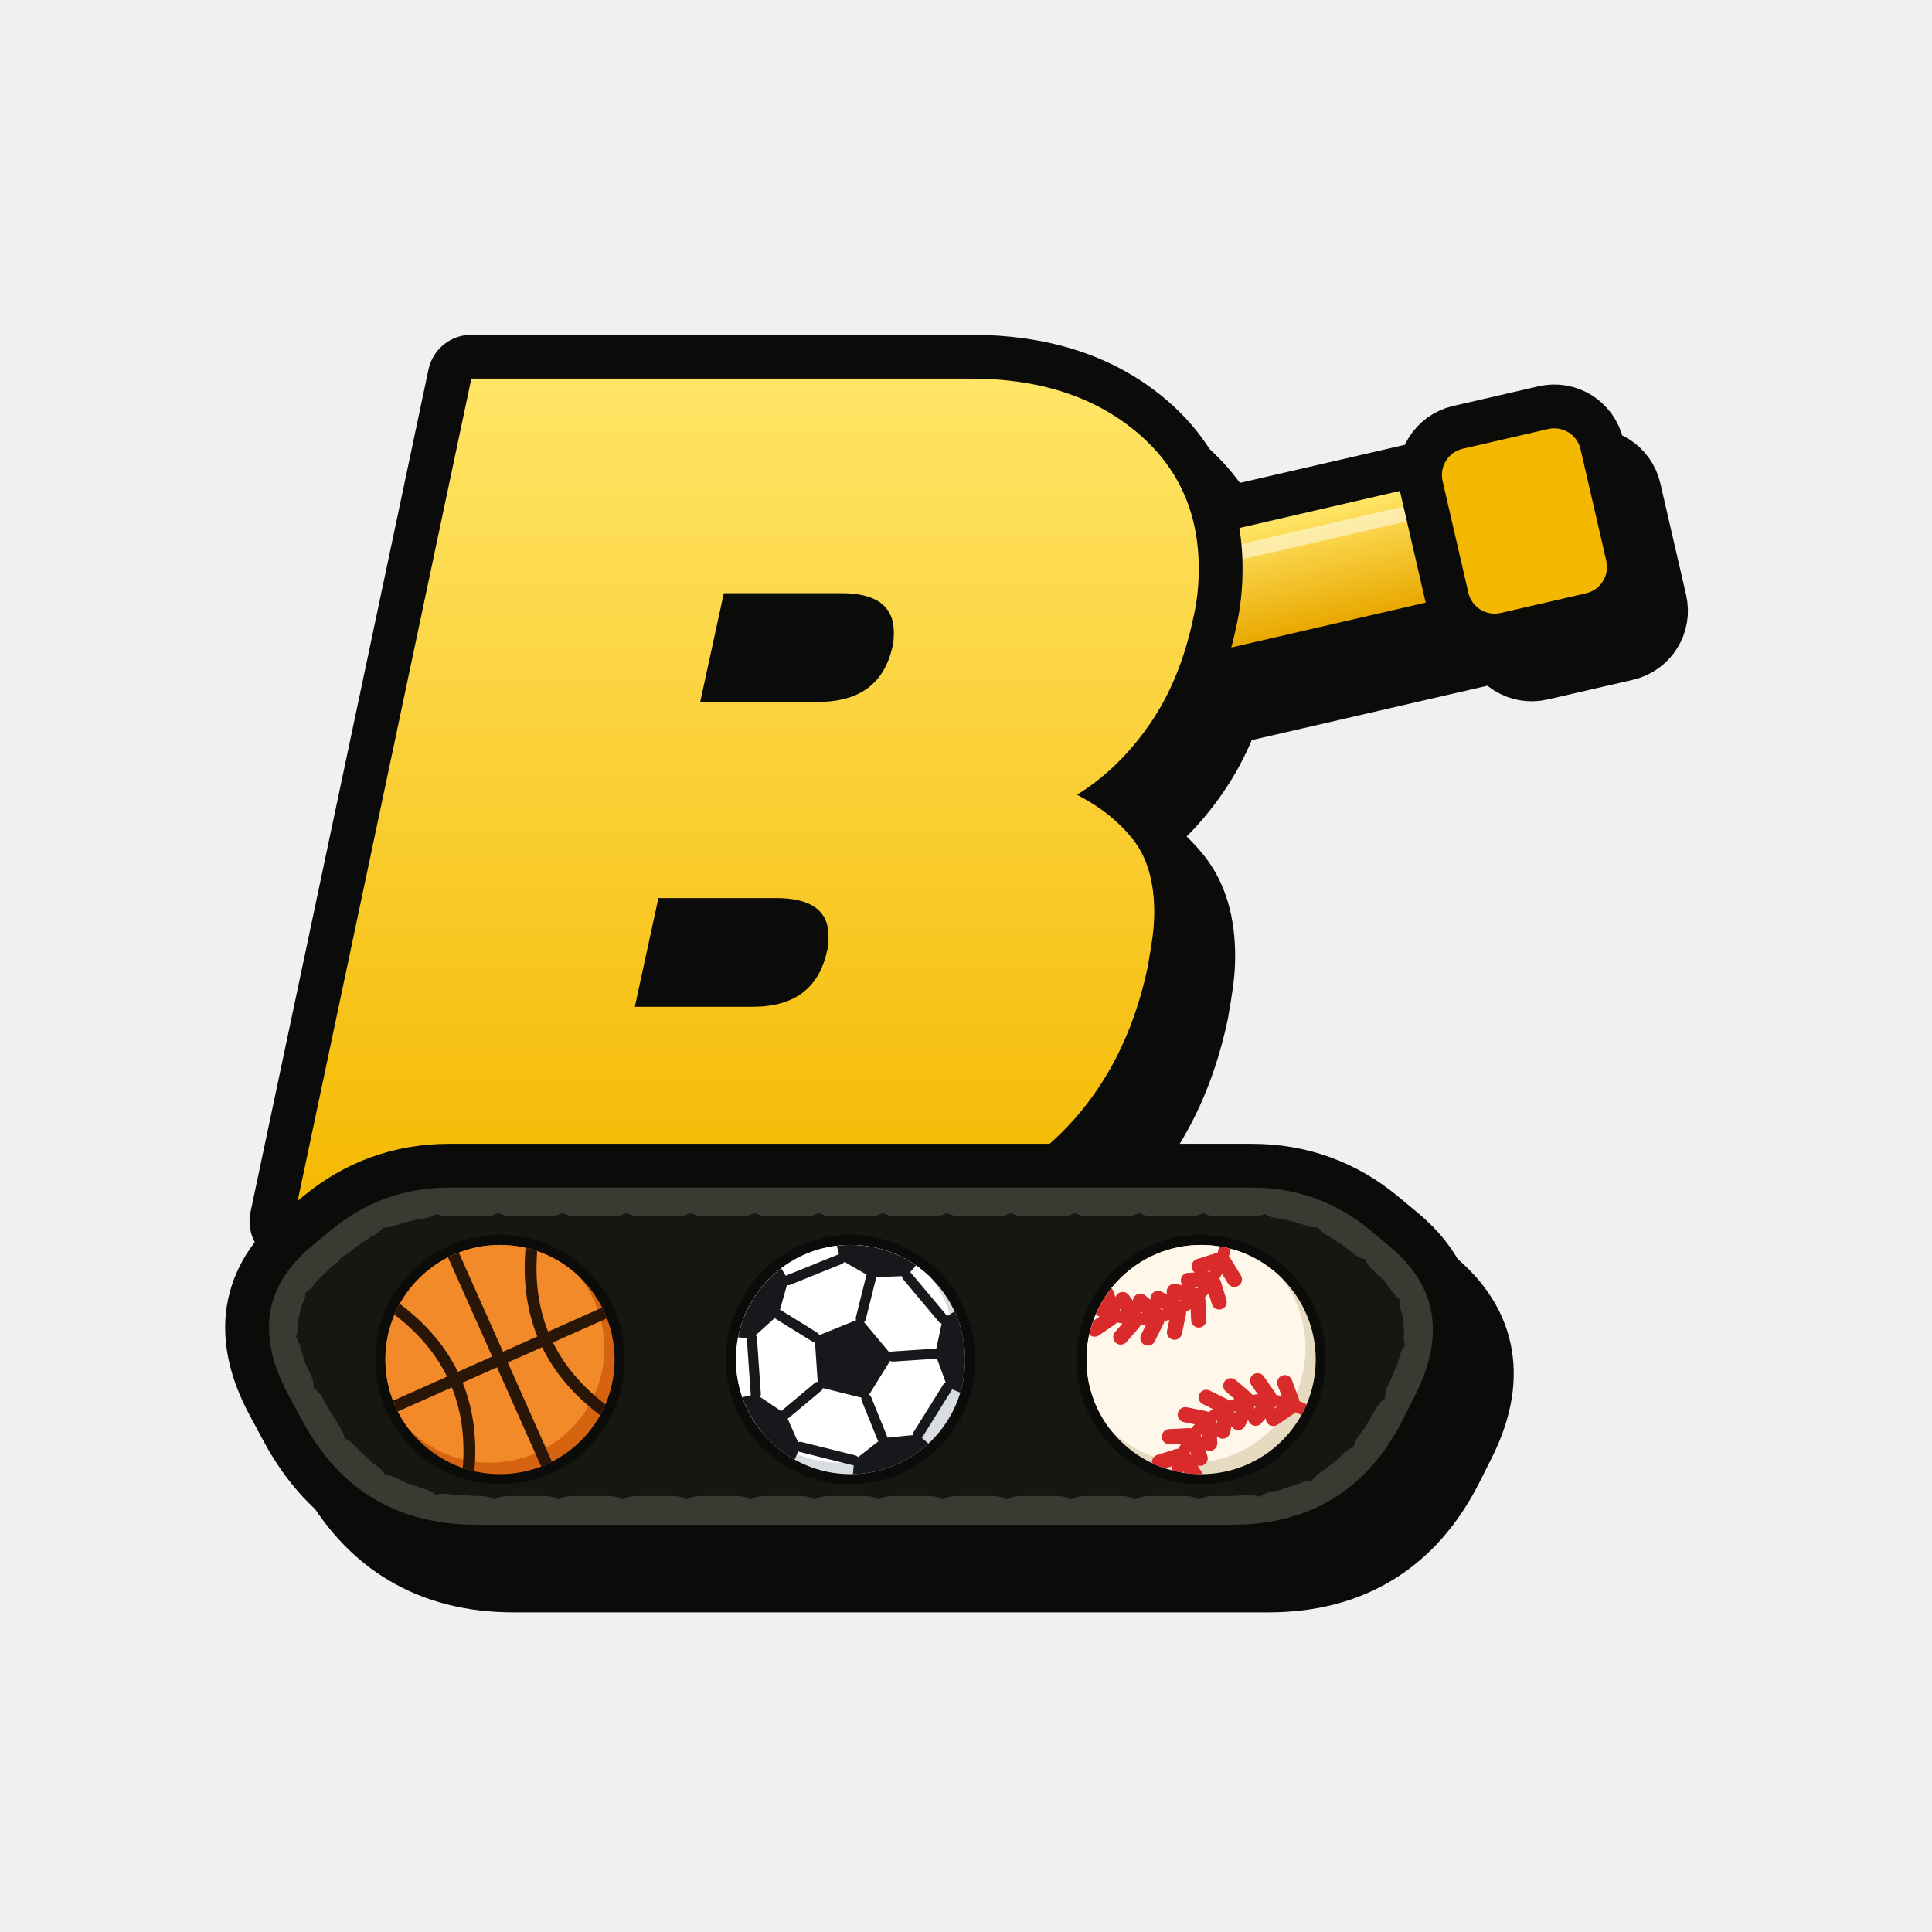
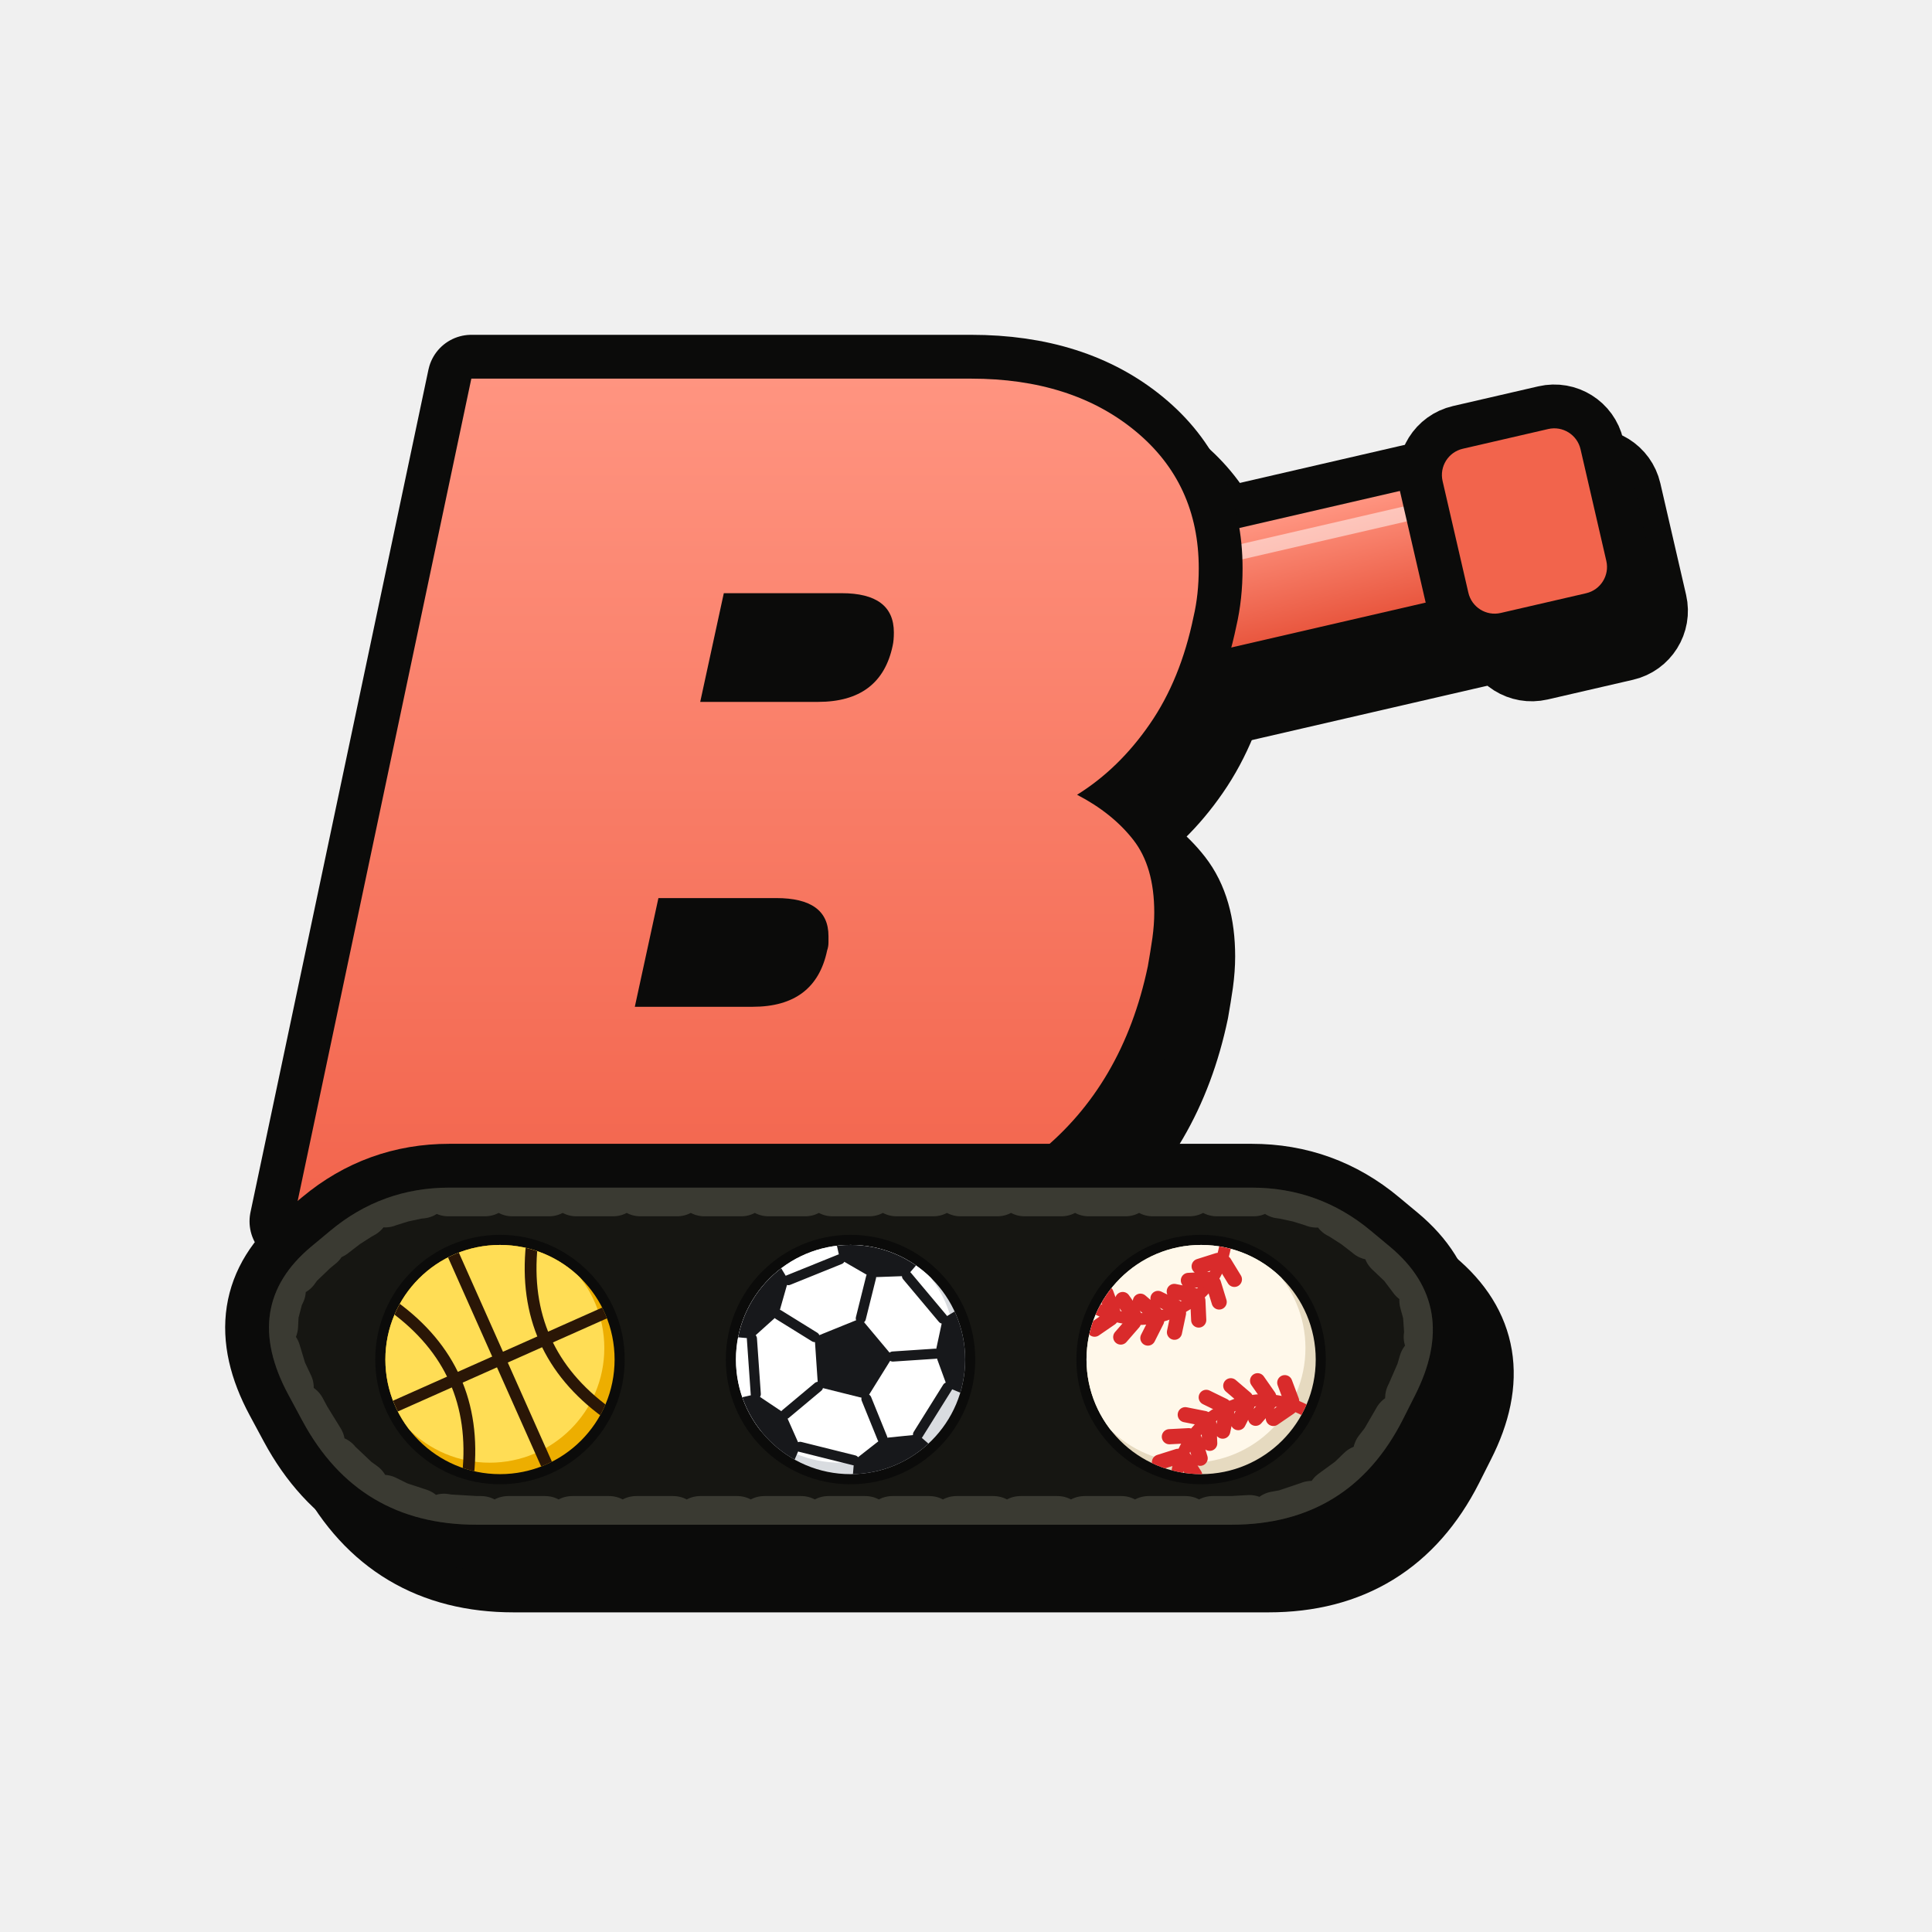
<svg xmlns="http://www.w3.org/2000/svg" viewBox="0 0 1024 1024" width="1024" height="1024">
  <defs>
    <linearGradient id="bp-fg-blend0" gradientUnits="userSpaceOnUse" x1="0" y1="-34" x2="0" y2="34">
-       <stop offset="0" stop-color="#FFE566" />
-       <stop offset="1" stop-color="#E9A800" />
+       <stop offset="0" stop-color="#FF9480" />
+       <stop offset="1" stop-color="#E9573F" />
    </linearGradient>
    <linearGradient id="bp-fg-blend1" gradientUnits="userSpaceOnUse" x1="0" y1="196" x2="0" y2="696">
-       <stop offset="0" stop-color="#FFE566" />
-       <stop offset="1" stop-color="#F5B800" />
+       <stop offset="0" stop-color="#FF9480" />
+       <stop offset="1" stop-color="#F2644C" />
    </linearGradient>
    <clipPath id="bp-fg-clip">
      <path d="M205.3 701.6Q236 676 276 676L752 676Q792 676 822.7 701.6L834 711Q876 746 848.8 799.5L841.7 813.6Q810 876 740 876L292 876Q222 876 188.8 814.4L180.4 798.8Q152 746 194 711Z" />
    </clipPath>
    <clipPath id="bp-fg-clip1">
      <rect x="238" y="710" width="136" height="136" rx="68" />
    </clipPath>
    <clipPath id="bp-fg-clip2">
      <rect x="446" y="710" width="136" height="136" rx="68" />
    </clipPath>
    <clipPath id="bp-fg-clip3">
      <rect x="654" y="710" width="136" height="136" rx="68" />
    </clipPath>
  </defs>
  <g transform="translate(-70.5 -32.5) translate(582.5 544.5) scale(0.8933) translate(-582.5 -544.5)">
    <g transform="translate(22 26)">
      <path d="M183.4 696L289 196L585.5 196Q645.3 196 683 227.1Q720.6 258.1 720.6 308.6Q720.6 324.1 717.5 337.3Q709.8 374.6 691.5 401Q673.3 427.4 648.4 442.9Q669.4 453.8 681.8 469.7Q694.2 485.6 694.2 512.8Q694.2 519.8 693.1 527.9Q691.9 536.1 690.4 544.6Q675.6 615.3 625.5 655.6Q575.4 696 483.1 696ZM424.8 387.8L494.7 387.8Q532 387.8 539 354.4Q539.7 351.3 539.7 346.6Q539.7 323.3 508.7 323.3L438.8 323.3ZM386 568.7L455.9 568.7Q493.1 568.7 500.1 535.3Q500.9 533 500.9 530.6Q500.9 528.3 500.9 526.7Q500.9 504.2 469.9 504.2L400 504.2Z" fill="#0B0B0A" stroke="#0B0B0A" stroke-width="52" stroke-linejoin="round" stroke-linecap="round" />
      <path d="M205.3 701.6Q236 676 276 676L752 676Q792 676 822.7 701.6L834 711Q876 746 848.8 799.5L841.7 813.6Q810 876 740 876L292 876Q222 876 188.8 814.4L180.4 798.8Q152 746 194 711Z" fill="#0B0B0A" stroke="#0B0B0A" stroke-width="52" stroke-linejoin="round" stroke-linecap="round" />
      <g transform="translate(604 352) rotate(-13 0 0)">
        <rect x="0" y="-34" width="300" height="68" rx="8" fill="#0B0B0A" stroke="#0B0B0A" stroke-width="52" stroke-linejoin="round" stroke-linecap="round" />
        <rect x="276" y="-50" width="84" height="100" rx="16" fill="#0B0B0A" stroke="#0B0B0A" stroke-width="52" stroke-linejoin="round" stroke-linecap="round" />
      </g>
    </g>
    <g transform="translate(604 352) rotate(-13 0 0)">
      <rect x="0" y="-34" width="300" height="68" rx="8" fill="#0B0B0A" stroke="#0B0B0A" stroke-width="52" stroke-linejoin="round" stroke-linecap="round" />
      <rect x="0" y="-34" width="300" height="68" rx="8" fill="url(#bp-fg-blend0)" />
      <path d="M90 -20L260 -20" fill="none" stroke="#FFFFFF" stroke-width="9" stroke-linejoin="round" stroke-linecap="round" stroke-opacity="0.5" />
      <rect x="276" y="-50" width="84" height="100" rx="16" fill="#0B0B0A" stroke="#0B0B0A" stroke-width="52" stroke-linejoin="round" stroke-linecap="round" />
-       <rect x="276" y="-50" width="84" height="100" rx="16" fill="#F5B800" />
+       <rect x="276" y="-50" width="84" height="100" rx="16" fill="#F2644C" />
    </g>
    <path d="M183.4 696L289 196L585.5 196Q645.3 196 683 227.1Q720.6 258.1 720.6 308.6Q720.6 324.1 717.5 337.3Q709.8 374.6 691.5 401Q673.3 427.4 648.4 442.9Q669.4 453.8 681.8 469.7Q694.2 485.6 694.2 512.8Q694.2 519.8 693.1 527.9Q691.9 536.1 690.4 544.6Q675.6 615.3 625.5 655.6Q575.4 696 483.1 696ZM424.8 387.8L494.7 387.8Q532 387.8 539 354.4Q539.7 351.3 539.7 346.6Q539.7 323.3 508.7 323.3L438.8 323.3ZM386 568.7L455.9 568.7Q493.1 568.7 500.1 535.3Q500.9 533 500.9 530.6Q500.9 528.3 500.9 526.7Q500.9 504.2 469.9 504.2L400 504.2Z" fill="#0B0B0A" stroke="#0B0B0A" stroke-width="52" stroke-linejoin="round" stroke-linecap="round" />
    <path d="M183.4 696L289 196L585.5 196Q645.3 196 683 227.1Q720.6 258.1 720.6 308.6Q720.6 324.1 717.5 337.3Q709.8 374.6 691.5 401Q673.3 427.4 648.4 442.9Q669.4 453.8 681.8 469.7Q694.2 485.6 694.2 512.8Q694.2 519.8 693.1 527.9Q691.9 536.1 690.4 544.6Q675.6 615.3 625.5 655.6Q575.4 696 483.1 696ZM424.8 387.8L494.7 387.8Q532 387.8 539 354.4Q539.7 351.3 539.7 346.6Q539.7 323.3 508.7 323.3L438.8 323.3ZM386 568.7L455.9 568.7Q493.1 568.7 500.1 535.3Q500.9 533 500.9 530.6Q500.9 528.3 500.9 526.7Q500.9 504.2 469.9 504.2L400 504.2Z" fill="url(#bp-fg-blend1)" />
    <path d="M205.3 701.6Q236 676 276 676L752 676Q792 676 822.7 701.6L834 711Q876 746 848.8 799.5L841.7 813.6Q810 876 740 876L292 876Q222 876 188.8 814.4L180.4 798.8Q152 746 194 711Z" fill="#0B0B0A" stroke="#0B0B0A" stroke-width="52" stroke-linejoin="round" stroke-linecap="round" />
    <path d="M205.3 701.6Q236 676 276 676L752 676Q792 676 822.7 701.6L834 711Q876 746 848.8 799.5L841.7 813.6Q810 876 740 876L292 876Q222 876 188.8 814.4L180.4 798.8Q152 746 194 711Z" fill="#161612" />
    <g>
      <g clip-path="url(#bp-fg-clip)">
        <path d="M205.3 701.6L213.1 695.6L221.2 690.4L223.4 689.2M237.9 682.6L238.3 682.4L247.3 679.6L256.6 677.6L259.3 677.3M275.2 676L276 676L297.2 676M313.2 676L335.2 676M351.2 676L373.2 676M389.2 676L411.2 676M427.2 676L449.2 676M465.2 676L487.2 676M503.2 676L525.2 676M541.2 676L563.2 676M579.2 676L601.2 676M617.2 676L639.2 676M655.2 676L677.2 676M693.2 676L715.2 676M731.2 676L752 676L753.2 676M769.1 677.3L771.4 677.6L780.7 679.6L789.7 682.4L790.4 682.7M804.9 689.4L806.8 690.4L814.9 695.6L822.7 701.6L823 701.9M835.2 712.2L843.4 720L849.8 728.5M856.6 742.9L858.7 750.6L859.5 762L859.2 764.6M856.3 780.3L854.5 786.4L848.8 799.5L848.2 800.7M840.9 814.9L833.2 828.2L829.1 833.5M818.7 845.6L812.5 851.6L801.7 859.5M787.6 867L787.1 867.2L772.6 872.1L766.6 873.2M750.7 875.4L740 876L728.8 876M712.8 876L690.8 876M674.8 876L652.8 876M636.8 876L614.8 876M598.8 876L576.8 876M560.8 876L538.8 876M522.8 876L500.8 876M484.8 876L462.8 876M446.8 876L424.8 876M408.8 876L386.8 876M370.8 876L348.8 876M332.8 876L310.8 876M294.8 876L292 876L275.1 875L272.8 874.6M257.2 871.4L244.7 867.3L236.8 863.4M223.2 855L218.9 851.9L207.7 841.3L206.9 840.3M197 827.7L188.8 814.4L185.8 808.8M178.5 794.6L174.4 785.9L170.8 774M169.2 758.1L169.6 750.5L172.4 739.8L173.8 736.9M182.2 723.3L184.6 720L194 711L197.8 707.9" fill="none" stroke="#3A3A32" stroke-width="34" stroke-linejoin="round" stroke-linecap="round" />
      </g>
    </g>
    <circle cx="306" cy="778" r="68" fill="#0B0B0A" stroke="#0B0B0A" stroke-width="12" stroke-linejoin="round" stroke-linecap="round" />
    <g>
      <g clip-path="url(#bp-fg-clip1)">
-         <circle cx="306" cy="778" r="68" fill="#D5630F" />
-         <circle cx="299.9" cy="771.2" r="68" fill="#F28A2A" />
+         <circle cx="306" cy="778" r="68" fill="#EDAE00" />
+         <circle cx="299.9" cy="771.2" r="68" fill="#FFDD55" />
        <g transform="rotate(-24 306 778)">
          <path d="M306 710L306 846M238 778L374 778M261.1 723.6Q292.4 778 261.1 832.4M350.9 723.6Q319.6 778 350.9 832.4" fill="none" stroke="#2A1606" stroke-width="7" stroke-linejoin="round" stroke-linecap="round" />
        </g>
      </g>
    </g>
    <circle cx="514" cy="778" r="68" fill="#0B0B0A" stroke="#0B0B0A" stroke-width="12" stroke-linejoin="round" stroke-linecap="round" />
    <g>
      <g clip-path="url(#bp-fg-clip2)">
        <circle cx="514" cy="778" r="68" fill="#D9DCE0" />
        <circle cx="507.9" cy="771.2" r="68" fill="#FFFFFF" />
        <g transform="rotate(14 514 778)">
          <path d="M514 752.8L537.9 770.2L528.8 798.4L499.2 798.4L490.1 770.2ZM514 727.7L534.5 721.8L545.8 699.2L482.2 699.2L493.5 721.8ZM561.9 762.5L573.8 780.1L598.8 783.9L579.1 723.4L561.2 741.2ZM543.6 818.7L530.5 835.5L534.6 860.5L586.1 823L563.6 811.5ZM484.4 818.7L464.4 811.5L441.9 823L493.4 860.5L497.5 835.5ZM466.1 762.5L466.8 741.2L448.9 723.4L429.2 783.9L454.2 780.1Z" fill="#17181B" />
          <path d="M514 752.8L514 727.7M534.5 721.8L561.2 741.2M537.9 770.2L561.9 762.5M573.8 780.1L563.6 811.5M528.8 798.4L543.6 818.7M530.5 835.5L497.5 835.5M499.2 798.4L484.4 818.7M464.4 811.5L454.2 780.1M490.1 770.2L466.1 762.5M466.8 741.2L493.5 721.8" fill="none" stroke="#17181B" stroke-width="6" stroke-linejoin="round" stroke-linecap="round" />
        </g>
      </g>
    </g>
    <circle cx="722" cy="778" r="68" fill="#0B0B0A" stroke="#0B0B0A" stroke-width="12" stroke-linejoin="round" stroke-linecap="round" />
    <g>
      <g clip-path="url(#bp-fg-clip3)">
        <circle cx="722" cy="778" r="68" fill="#E6DAC0" />
        <circle cx="715.9" cy="771.2" r="68" fill="#FFF8EA" />
        <g transform="rotate(64 722 778)">
          <path d="M775.6 819.9L773.7 818.4L771.8 816.8L770.1 815.1L768.4 813.4L766.8 811.5L765.3 809.6L763.9 807.7L762.5 805.6L761.3 803.6L760.2 801.4L759.1 799.2L758.2 797L757.4 794.7L756.7 792.4L756 790L755.5 787.7L755.1 785.3L754.9 782.8L754.7 780.4L754.6 778L754.7 775.6L754.9 773.2L755.1 770.7L755.5 768.3L756 766L756.7 763.6L757.4 761.3L758.2 759L759.1 756.8L760.2 754.6L761.3 752.4L762.5 750.4L763.9 748.3L765.3 746.4L766.8 744.5L768.4 742.6L770.1 740.9L771.8 739.2L773.7 737.6L775.6 736.1M668.4 819.9L670.3 818.4L672.2 816.8L673.9 815.1L675.6 813.4L677.2 811.5L678.7 809.6L680.1 807.7L681.5 805.6L682.7 803.6L683.8 801.4L684.9 799.2L685.8 797L686.6 794.7L687.3 792.4L688 790L688.5 787.7L688.9 785.3L689.1 782.8L689.3 780.4L689.4 778L689.3 775.6L689.1 773.2L688.9 770.7L688.5 768.3L688 766L687.3 763.6L686.6 761.3L685.8 759L684.9 756.8L683.8 754.6L682.7 752.4L681.5 750.4L680.1 748.3L678.7 746.4L677.2 744.5L675.6 742.6L673.9 740.9L672.2 739.2L670.3 737.6L668.4 736.1" fill="none" stroke="#D92B2B" stroke-width="7" stroke-linejoin="round" stroke-linecap="round" />
          <path d="M767.6 815.5L765.9 826.9M770.5 812.7L782 811.5M759.4 804.4L754.9 815M763 802.4L774.4 804.2M754.3 791.6L747.3 800.8M758.3 790.6L768.9 795.2M752.6 778L743.5 785.1M756.7 778L765.8 785.1M754.3 764.4L743.7 769M758.3 765.4L765.3 774.6M759.4 751.6L748 753.4M763 753.6L767.5 764.2M767.6 740.5L756.1 739.4M770.5 743.3L772.2 754.8M676.4 815.5L678.1 826.9M673.5 812.7L662 811.5M684.6 804.4L689.1 815M681 802.4L669.6 804.2M689.7 791.6L696.7 800.8M685.7 790.6L675.1 795.2M691.4 778L700.5 785.1M687.3 778L678.2 785.1M689.7 764.4L700.3 769M685.7 765.4L678.7 774.6M684.6 751.6L696 753.4M681 753.6L676.5 764.2M676.4 740.5L687.9 739.4M673.5 743.3L671.8 754.8" fill="none" stroke="#D92B2B" stroke-width="9" stroke-linejoin="round" stroke-linecap="round" />
        </g>
      </g>
    </g>
  </g>
</svg>
